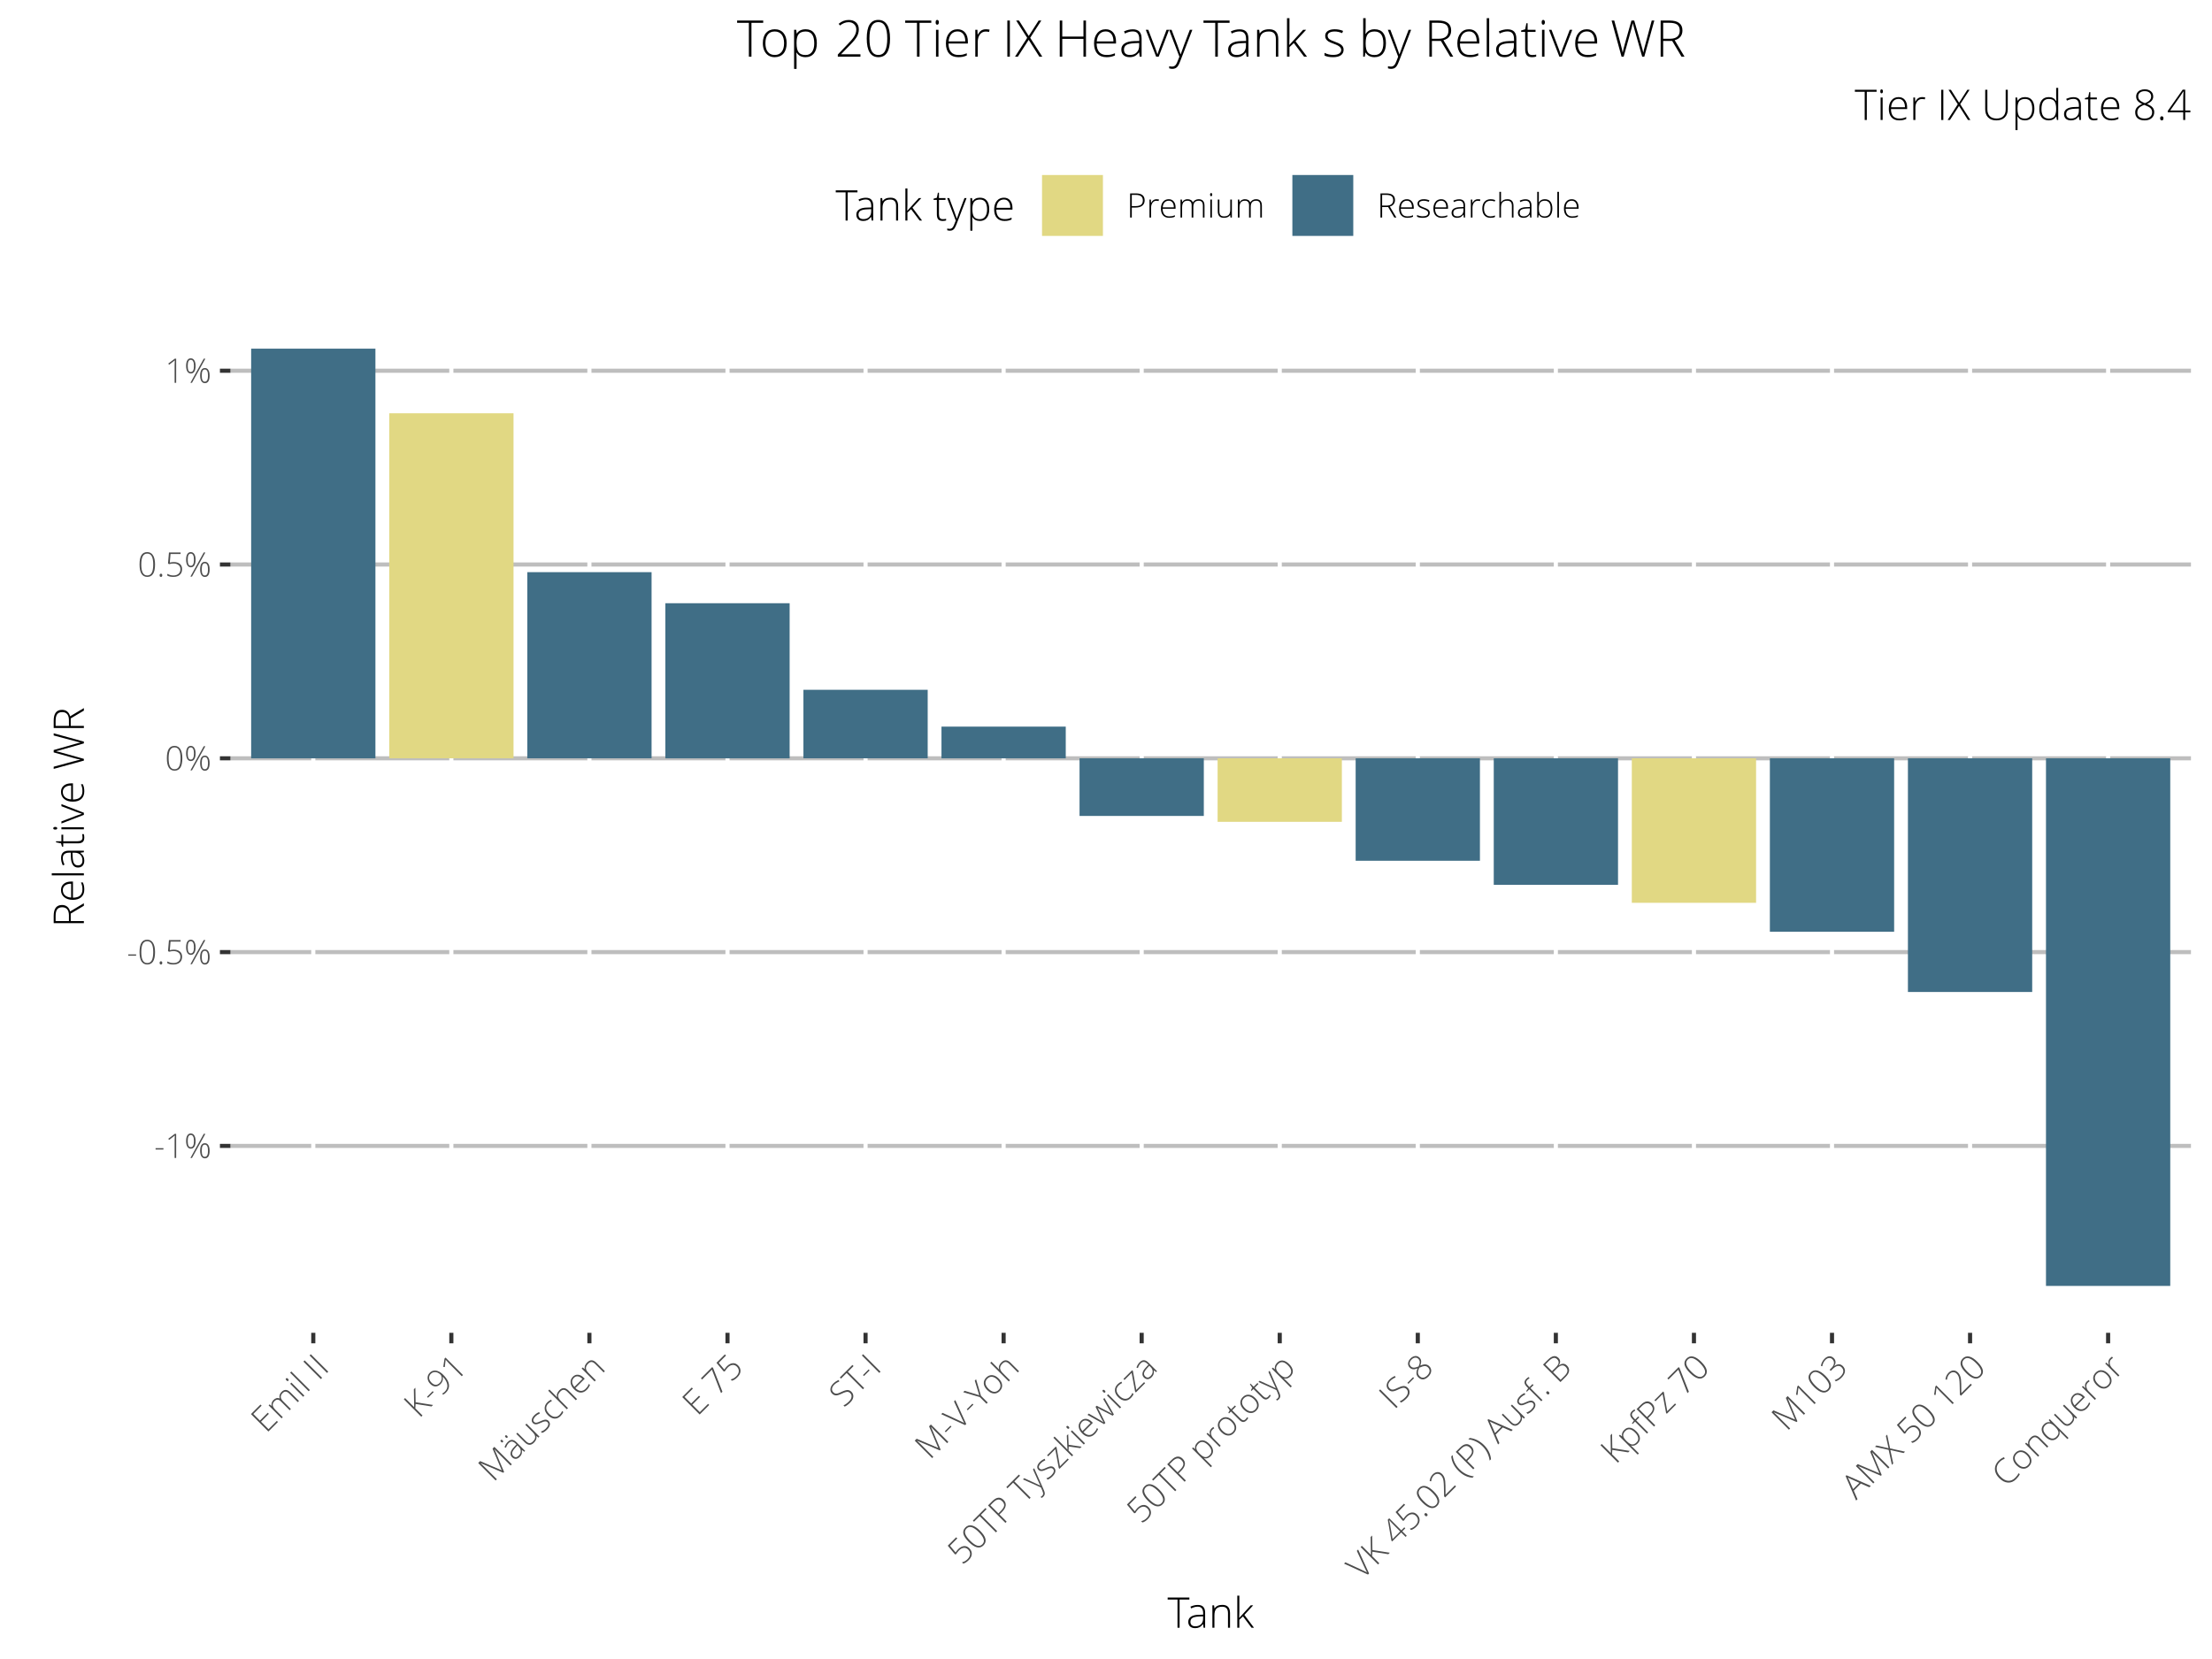
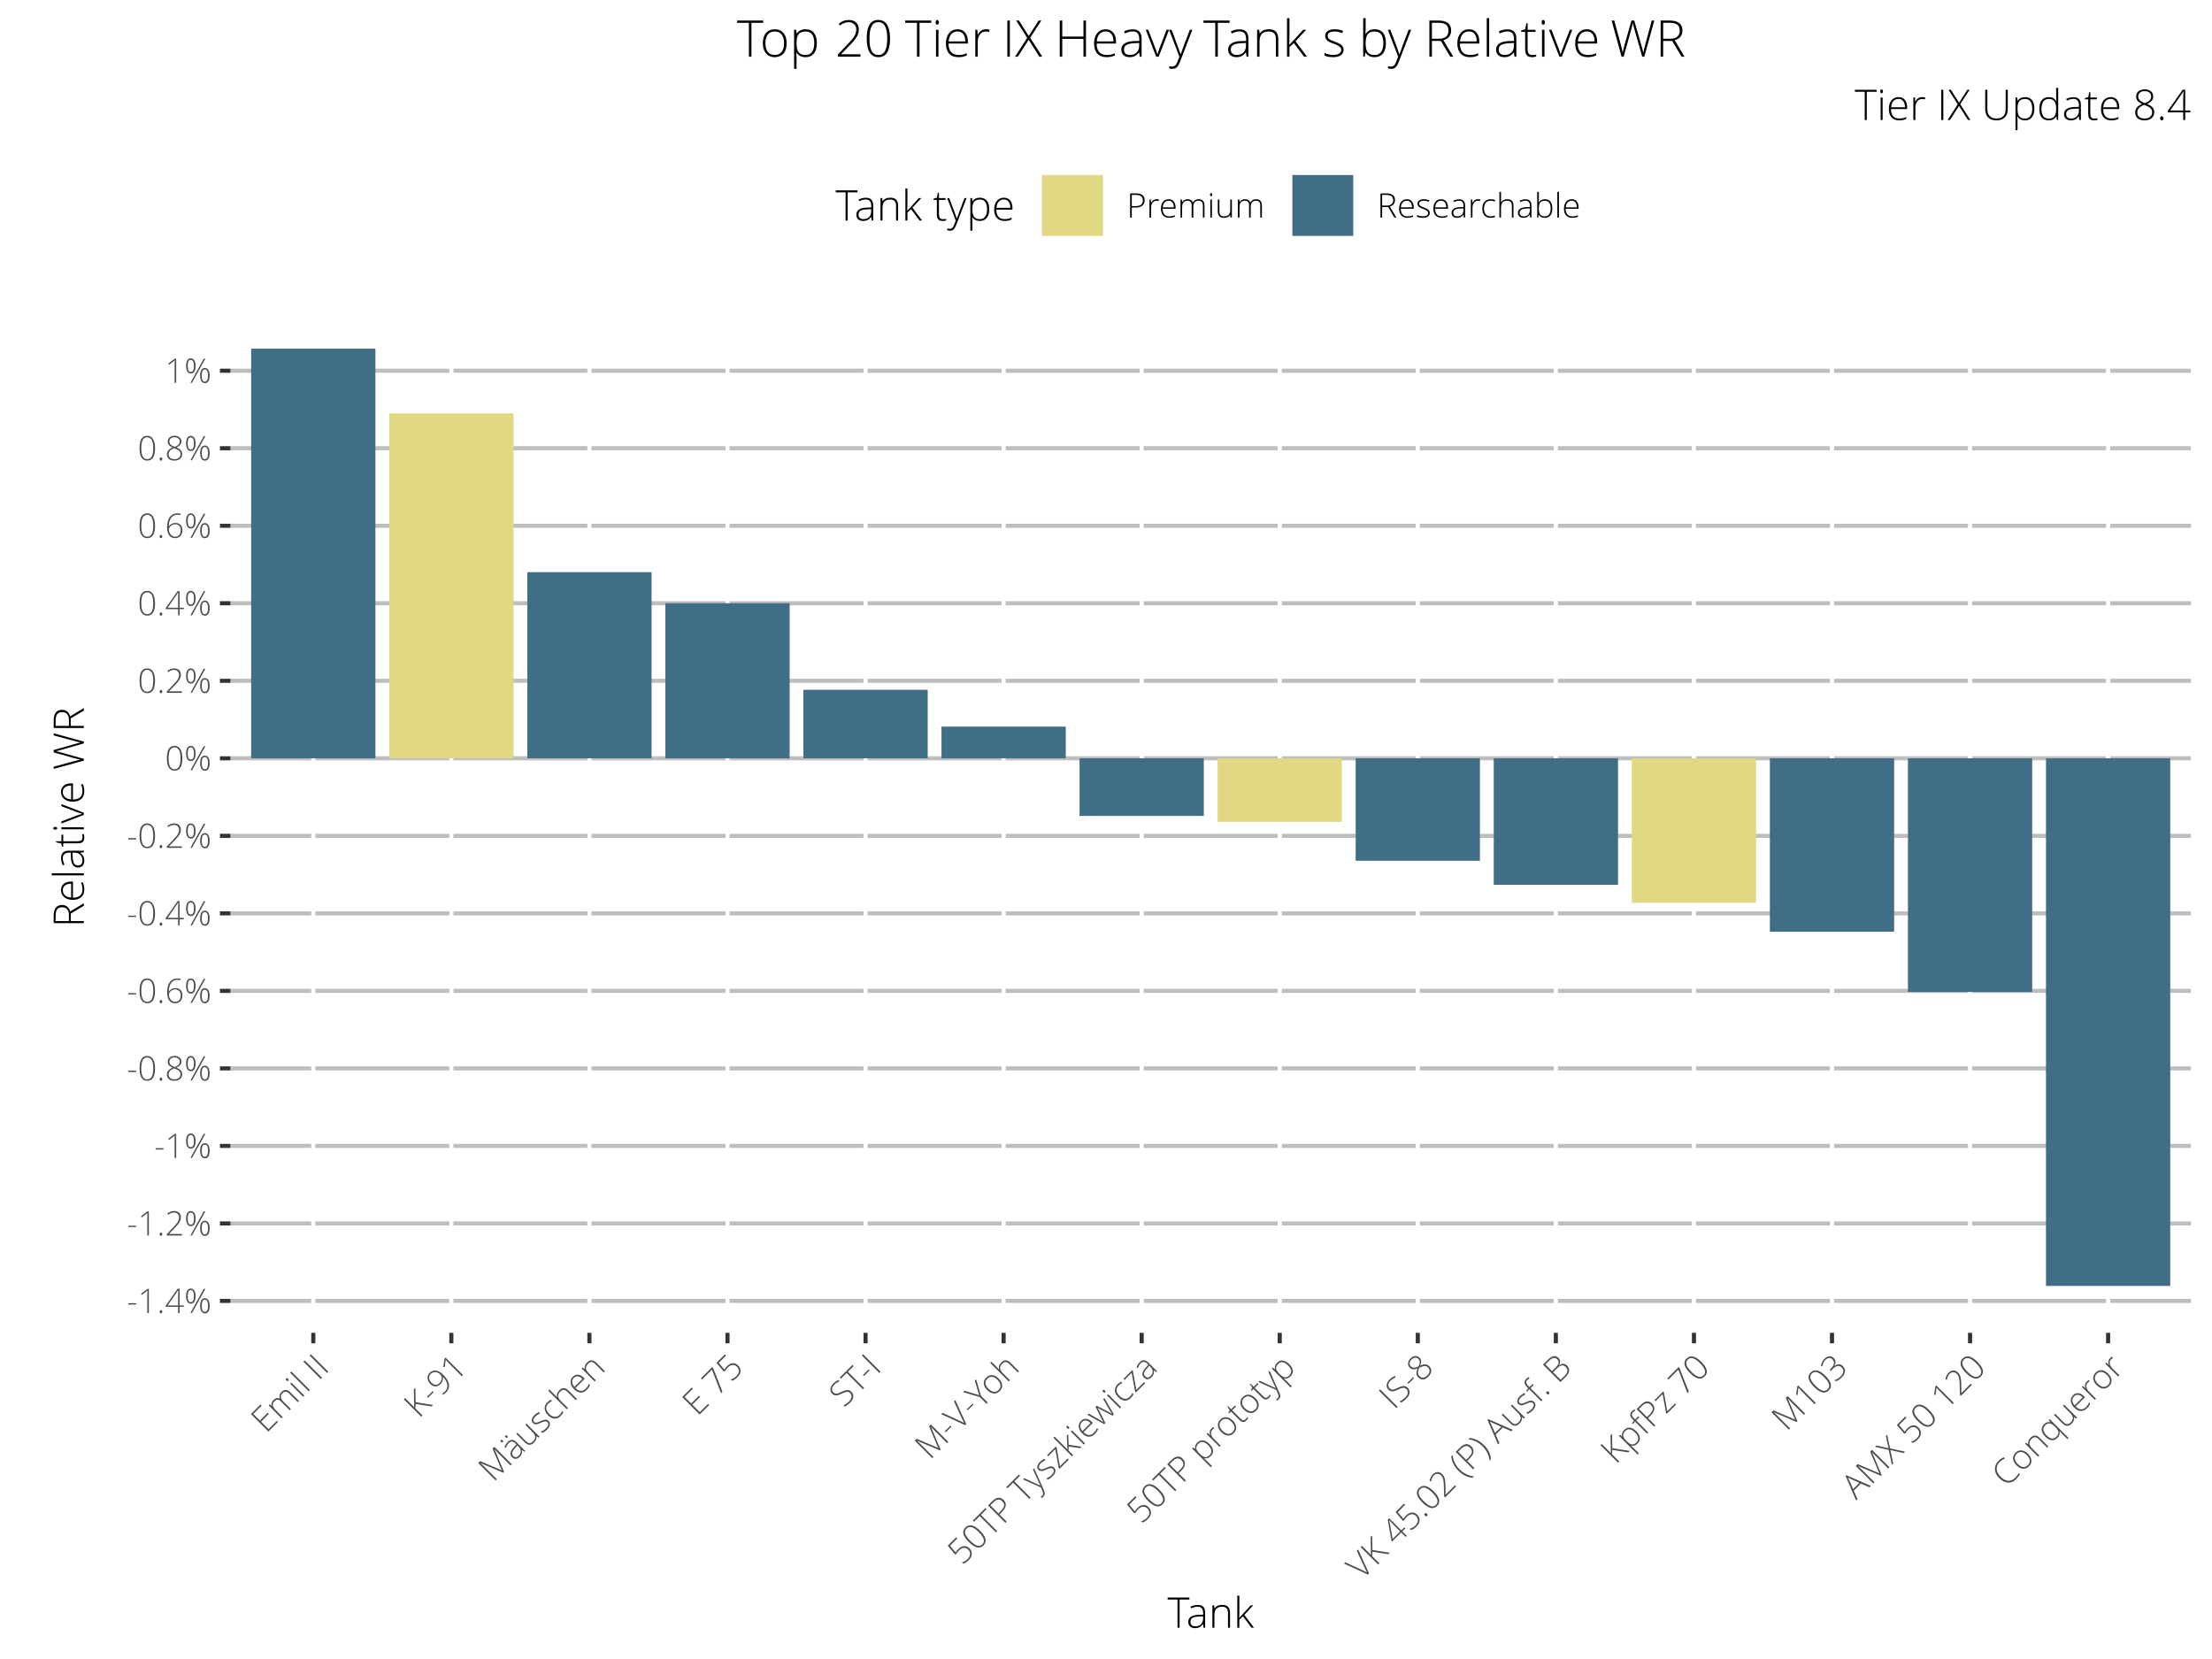
<svg xmlns="http://www.w3.org/2000/svg" class="svglite" width="576.00pt" height="432.00pt" viewBox="0 0 576.00 432.00">
  <defs>
    <style type="text/css">
    .svglite line, .svglite polyline, .svglite polygon, .svglite path, .svglite rect, .svglite circle {
      fill: none;
      stroke: #000000;
      stroke-linecap: round;
      stroke-linejoin: round;
      stroke-miterlimit: 10.00;
    }
    .svglite text {
      white-space: pre;
    }
  </style>
  </defs>
  <rect width="100%" height="100%" style="stroke: none; fill: #FFFFFF;" />
  <defs>
    <clipPath id="cpMC4wMHw1NzYuMDB8MC4wMHw0MzIuMDA=">
      <rect x="0.00" y="0.00" width="576.00" height="432.00" />
    </clipPath>
  </defs>
  <g clip-path="url(#cpMC4wMHw1NzYuMDB8MC4wMHw0MzIuMDA=)">
    <rect x="0.00" y="-0" width="576.00" height="432.00" style="stroke-width: 1.07; stroke: #FFFFFF; fill: #FFFFFF;" />
  </g>
  <defs>
    <clipPath id="cpNjAuMDF8NTcwLjUyfDc4LjU4fDM0Ny4wNg==">
      <rect x="60.01" y="78.58" width="510.51" height="268.48" />
    </clipPath>
  </defs>
  <g clip-path="url(#cpNjAuMDF8NTcwLjUyfDc4LjU4fDM0Ny4wNg==)">
    <rect x="60.01" y="78.58" width="510.51" height="268.48" style="stroke-width: 1.07; stroke: none;" />
-     <polyline points="60.01,323.62 570.52,323.62 " style="stroke-width: 0.53; stroke: #FFFFFF; stroke-linecap: butt;" />
-     <polyline points="60.01,273.16 570.52,273.16 " style="stroke-width: 0.53; stroke: #FFFFFF; stroke-linecap: butt;" />
-     <polyline points="60.01,222.70 570.52,222.70 " style="stroke-width: 0.53; stroke: #FFFFFF; stroke-linecap: butt;" />
-     <polyline points="60.01,172.23 570.52,172.23 " style="stroke-width: 0.53; stroke: #FFFFFF; stroke-linecap: butt;" />
-     <polyline points="60.01,121.77 570.52,121.77 " style="stroke-width: 0.53; stroke: #FFFFFF; stroke-linecap: butt;" />
+     <polyline points="60.01,328.67 570.52,328.67 " style="stroke-width: 0.53; stroke: #FFFFFF; stroke-linecap: butt;" />
+     <polyline points="60.01,308.48 570.52,308.48 " style="stroke-width: 0.53; stroke: #FFFFFF; stroke-linecap: butt;" />
+     <polyline points="60.01,288.30 570.52,288.30 " style="stroke-width: 0.53; stroke: #FFFFFF; stroke-linecap: butt;" />
+     <polyline points="60.01,268.11 570.52,268.11 " style="stroke-width: 0.53; stroke: #FFFFFF; stroke-linecap: butt;" />
+     <polyline points="60.01,247.93 570.52,247.93 " style="stroke-width: 0.53; stroke: #FFFFFF; stroke-linecap: butt;" />
+     <polyline points="60.01,227.74 570.52,227.74 " style="stroke-width: 0.53; stroke: #FFFFFF; stroke-linecap: butt;" />
+     <polyline points="60.01,207.56 570.52,207.56 " style="stroke-width: 0.53; stroke: #FFFFFF; stroke-linecap: butt;" />
+     <polyline points="60.01,187.37 570.52,187.37 " style="stroke-width: 0.53; stroke: #FFFFFF; stroke-linecap: butt;" />
+     <polyline points="60.01,167.19 570.52,167.19 " style="stroke-width: 0.53; stroke: #FFFFFF; stroke-linecap: butt;" />
+     <polyline points="60.01,147.00 570.52,147.00 " style="stroke-width: 0.53; stroke: #FFFFFF; stroke-linecap: butt;" />
+     <polyline points="60.01,126.82 570.52,126.82 " style="stroke-width: 0.53; stroke: #FFFFFF; stroke-linecap: butt;" />
+     <polyline points="60.01,106.63 570.52,106.63 " style="stroke-width: 0.53; stroke: #FFFFFF; stroke-linecap: butt;" />
+     <polyline points="60.01,86.44 570.52,86.44 " style="stroke-width: 0.53; stroke: #FFFFFF; stroke-linecap: butt;" />
+     <polyline points="60.01,338.76 570.52,338.76 " style="stroke-width: 1.07; stroke: #BEBEBE; stroke-linecap: butt;" />
+     <polyline points="60.01,318.58 570.52,318.58 " style="stroke-width: 1.07; stroke: #BEBEBE; stroke-linecap: butt;" />
    <polyline points="60.01,298.39 570.52,298.39 " style="stroke-width: 1.07; stroke: #BEBEBE; stroke-linecap: butt;" />
-     <polyline points="60.01,247.93 570.52,247.93 " style="stroke-width: 1.07; stroke: #BEBEBE; stroke-linecap: butt;" />
+     <polyline points="60.01,278.21 570.52,278.21 " style="stroke-width: 1.07; stroke: #BEBEBE; stroke-linecap: butt;" />
+     <polyline points="60.01,258.02 570.52,258.02 " style="stroke-width: 1.07; stroke: #BEBEBE; stroke-linecap: butt;" />
+     <polyline points="60.01,237.84 570.52,237.84 " style="stroke-width: 1.07; stroke: #BEBEBE; stroke-linecap: butt;" />
+     <polyline points="60.01,217.65 570.52,217.65 " style="stroke-width: 1.07; stroke: #BEBEBE; stroke-linecap: butt;" />
    <polyline points="60.01,197.46 570.52,197.46 " style="stroke-width: 1.07; stroke: #BEBEBE; stroke-linecap: butt;" />
-     <polyline points="60.01,147.00 570.52,147.00 " style="stroke-width: 1.07; stroke: #BEBEBE; stroke-linecap: butt;" />
+     <polyline points="60.01,177.28 570.52,177.28 " style="stroke-width: 1.07; stroke: #BEBEBE; stroke-linecap: butt;" />
+     <polyline points="60.01,157.09 570.52,157.09 " style="stroke-width: 1.07; stroke: #BEBEBE; stroke-linecap: butt;" />
+     <polyline points="60.01,136.91 570.52,136.91 " style="stroke-width: 1.07; stroke: #BEBEBE; stroke-linecap: butt;" />
+     <polyline points="60.01,116.72 570.52,116.72 " style="stroke-width: 1.07; stroke: #BEBEBE; stroke-linecap: butt;" />
    <polyline points="60.01,96.54 570.52,96.54 " style="stroke-width: 1.07; stroke: #BEBEBE; stroke-linecap: butt;" />
    <polyline points="81.58,347.06 81.58,78.58 " style="stroke-width: 1.07; stroke: #FFFFFF; stroke-linecap: butt;" />
    <polyline points="117.53,347.06 117.53,78.58 " style="stroke-width: 1.07; stroke: #FFFFFF; stroke-linecap: butt;" />
    <polyline points="153.48,347.06 153.48,78.58 " style="stroke-width: 1.07; stroke: #FFFFFF; stroke-linecap: butt;" />
    <polyline points="189.44,347.06 189.44,78.58 " style="stroke-width: 1.07; stroke: #FFFFFF; stroke-linecap: butt;" />
    <polyline points="225.39,347.06 225.39,78.58 " style="stroke-width: 1.07; stroke: #FFFFFF; stroke-linecap: butt;" />
    <polyline points="261.34,347.06 261.34,78.58 " style="stroke-width: 1.07; stroke: #FFFFFF; stroke-linecap: butt;" />
    <polyline points="297.29,347.06 297.29,78.58 " style="stroke-width: 1.07; stroke: #FFFFFF; stroke-linecap: butt;" />
    <polyline points="333.24,347.06 333.24,78.58 " style="stroke-width: 1.07; stroke: #FFFFFF; stroke-linecap: butt;" />
    <polyline points="369.19,347.06 369.19,78.58 " style="stroke-width: 1.07; stroke: #FFFFFF; stroke-linecap: butt;" />
    <polyline points="405.14,347.06 405.14,78.58 " style="stroke-width: 1.07; stroke: #FFFFFF; stroke-linecap: butt;" />
    <polyline points="441.10,347.06 441.10,78.58 " style="stroke-width: 1.07; stroke: #FFFFFF; stroke-linecap: butt;" />
    <polyline points="477.05,347.06 477.05,78.58 " style="stroke-width: 1.07; stroke: #FFFFFF; stroke-linecap: butt;" />
    <polyline points="513.00,347.06 513.00,78.58 " style="stroke-width: 1.07; stroke: #FFFFFF; stroke-linecap: butt;" />
    <polyline points="548.95,347.06 548.95,78.58 " style="stroke-width: 1.07; stroke: #FFFFFF; stroke-linecap: butt;" />
    <rect x="65.40" y="90.79" width="32.36" height="106.68" style="stroke-width: 1.07; stroke: none; stroke-linecap: butt; stroke-linejoin: miter; fill: #406E86;" />
    <rect x="101.36" y="107.62" width="32.36" height="89.84" style="stroke-width: 1.07; stroke: none; stroke-linecap: butt; stroke-linejoin: miter; fill: #E1D883;" />
    <rect x="137.31" y="148.99" width="32.36" height="48.47" style="stroke-width: 1.07; stroke: none; stroke-linecap: butt; stroke-linejoin: miter; fill: #406E86;" />
    <rect x="173.26" y="157.08" width="32.36" height="40.39" style="stroke-width: 1.07; stroke: none; stroke-linecap: butt; stroke-linejoin: miter; fill: #406E86;" />
    <rect x="209.21" y="179.62" width="32.36" height="17.84" style="stroke-width: 1.07; stroke: none; stroke-linecap: butt; stroke-linejoin: miter; fill: #406E86;" />
    <rect x="245.16" y="189.21" width="32.36" height="8.26" style="stroke-width: 1.07; stroke: none; stroke-linecap: butt; stroke-linejoin: miter; fill: #406E86;" />
    <rect x="281.11" y="197.46" width="32.36" height="15.01" style="stroke-width: 1.07; stroke: none; stroke-linecap: butt; stroke-linejoin: miter; fill: #406E86;" />
    <rect x="317.06" y="197.46" width="32.36" height="16.54" style="stroke-width: 1.07; stroke: none; stroke-linecap: butt; stroke-linejoin: miter; fill: #E1D883;" />
    <rect x="353.01" y="197.46" width="32.36" height="26.68" style="stroke-width: 1.07; stroke: none; stroke-linecap: butt; stroke-linejoin: miter; fill: #406E86;" />
    <rect x="388.97" y="197.46" width="32.36" height="32.95" style="stroke-width: 1.07; stroke: none; stroke-linecap: butt; stroke-linejoin: miter; fill: #406E86;" />
    <rect x="424.92" y="197.46" width="32.36" height="37.63" style="stroke-width: 1.07; stroke: none; stroke-linecap: butt; stroke-linejoin: miter; fill: #E1D883;" />
    <rect x="460.87" y="197.46" width="32.36" height="45.16" style="stroke-width: 1.07; stroke: none; stroke-linecap: butt; stroke-linejoin: miter; fill: #406E86;" />
    <rect x="496.82" y="197.46" width="32.36" height="60.85" style="stroke-width: 1.07; stroke: none; stroke-linecap: butt; stroke-linejoin: miter; fill: #406E86;" />
    <rect x="532.77" y="197.46" width="32.36" height="137.39" style="stroke-width: 1.07; stroke: none; stroke-linecap: butt; stroke-linejoin: miter; fill: #406E86;" />
  </g>
  <g clip-path="url(#cpMC4wMHw1NzYuMDB8MC4wMHw0MzIuMDA=)">
+     <text x="55.08" y="341.90" text-anchor="end" style="font-size: 8.80px; font-weight: 300;fill: #4D4D4D; font-family: &quot;Open Sans&quot;;" textLength="22.08px" lengthAdjust="spacingAndGlyphs">-1.4%</text>
+     <text x="55.08" y="321.72" text-anchor="end" style="font-size: 8.80px; font-weight: 300;fill: #4D4D4D; font-family: &quot;Open Sans&quot;;" textLength="22.08px" lengthAdjust="spacingAndGlyphs">-1.2%</text>
    <text x="55.08" y="301.53" text-anchor="end" style="font-size: 8.80px; font-weight: 300;fill: #4D4D4D; font-family: &quot;Open Sans&quot;;" textLength="14.95px" lengthAdjust="spacingAndGlyphs">-1%</text>
-     <text x="55.08" y="251.07" text-anchor="end" style="font-size: 8.80px; font-weight: 300;fill: #4D4D4D; font-family: &quot;Open Sans&quot;;" textLength="22.08px" lengthAdjust="spacingAndGlyphs">-0.5%</text>
+     <text x="55.08" y="281.35" text-anchor="end" style="font-size: 8.80px; font-weight: 300;fill: #4D4D4D; font-family: &quot;Open Sans&quot;;" textLength="22.08px" lengthAdjust="spacingAndGlyphs">-0.8%</text>
+     <text x="55.08" y="261.16" text-anchor="end" style="font-size: 8.80px; font-weight: 300;fill: #4D4D4D; font-family: &quot;Open Sans&quot;;" textLength="22.08px" lengthAdjust="spacingAndGlyphs">-0.6%</text>
+     <text x="55.08" y="240.97" text-anchor="end" style="font-size: 8.80px; font-weight: 300;fill: #4D4D4D; font-family: &quot;Open Sans&quot;;" textLength="22.08px" lengthAdjust="spacingAndGlyphs">-0.4%</text>
+     <text x="55.08" y="220.79" text-anchor="end" style="font-size: 8.80px; font-weight: 300;fill: #4D4D4D; font-family: &quot;Open Sans&quot;;" textLength="22.08px" lengthAdjust="spacingAndGlyphs">-0.2%</text>
    <text x="55.08" y="200.60" text-anchor="end" style="font-size: 8.80px; font-weight: 300;fill: #4D4D4D; font-family: &quot;Open Sans&quot;;" textLength="12.12px" lengthAdjust="spacingAndGlyphs">0%</text>
-     <text x="55.08" y="150.14" text-anchor="end" style="font-size: 8.80px; font-weight: 300;fill: #4D4D4D; font-family: &quot;Open Sans&quot;;" textLength="19.25px" lengthAdjust="spacingAndGlyphs">0.5%</text>
+     <text x="55.08" y="180.42" text-anchor="end" style="font-size: 8.80px; font-weight: 300;fill: #4D4D4D; font-family: &quot;Open Sans&quot;;" textLength="19.25px" lengthAdjust="spacingAndGlyphs">0.2%</text>
+     <text x="55.08" y="160.23" text-anchor="end" style="font-size: 8.80px; font-weight: 300;fill: #4D4D4D; font-family: &quot;Open Sans&quot;;" textLength="19.25px" lengthAdjust="spacingAndGlyphs">0.4%</text>
+     <text x="55.08" y="140.05" text-anchor="end" style="font-size: 8.80px; font-weight: 300;fill: #4D4D4D; font-family: &quot;Open Sans&quot;;" textLength="19.25px" lengthAdjust="spacingAndGlyphs">0.6%</text>
+     <text x="55.08" y="119.86" text-anchor="end" style="font-size: 8.80px; font-weight: 300;fill: #4D4D4D; font-family: &quot;Open Sans&quot;;" textLength="19.25px" lengthAdjust="spacingAndGlyphs">0.8%</text>
    <text x="55.08" y="99.68" text-anchor="end" style="font-size: 8.80px; font-weight: 300;fill: #4D4D4D; font-family: &quot;Open Sans&quot;;" textLength="12.12px" lengthAdjust="spacingAndGlyphs">1%</text>
+     <polyline points="57.27,338.76 60.01,338.76 " style="stroke-width: 1.07; stroke: #333333; stroke-linecap: butt;" />
+     <polyline points="57.27,318.58 60.01,318.58 " style="stroke-width: 1.07; stroke: #333333; stroke-linecap: butt;" />
    <polyline points="57.27,298.39 60.01,298.39 " style="stroke-width: 1.07; stroke: #333333; stroke-linecap: butt;" />
-     <polyline points="57.27,247.93 60.01,247.93 " style="stroke-width: 1.07; stroke: #333333; stroke-linecap: butt;" />
+     <polyline points="57.27,278.21 60.01,278.21 " style="stroke-width: 1.07; stroke: #333333; stroke-linecap: butt;" />
+     <polyline points="57.27,258.02 60.01,258.02 " style="stroke-width: 1.07; stroke: #333333; stroke-linecap: butt;" />
+     <polyline points="57.27,237.84 60.01,237.84 " style="stroke-width: 1.07; stroke: #333333; stroke-linecap: butt;" />
+     <polyline points="57.27,217.65 60.01,217.65 " style="stroke-width: 1.07; stroke: #333333; stroke-linecap: butt;" />
    <polyline points="57.27,197.46 60.01,197.46 " style="stroke-width: 1.07; stroke: #333333; stroke-linecap: butt;" />
-     <polyline points="57.27,147.00 60.01,147.00 " style="stroke-width: 1.07; stroke: #333333; stroke-linecap: butt;" />
+     <polyline points="57.27,177.28 60.01,177.28 " style="stroke-width: 1.07; stroke: #333333; stroke-linecap: butt;" />
+     <polyline points="57.27,157.09 60.01,157.09 " style="stroke-width: 1.07; stroke: #333333; stroke-linecap: butt;" />
+     <polyline points="57.27,136.91 60.01,136.91 " style="stroke-width: 1.07; stroke: #333333; stroke-linecap: butt;" />
+     <polyline points="57.27,116.72 60.01,116.72 " style="stroke-width: 1.07; stroke: #333333; stroke-linecap: butt;" />
    <polyline points="57.27,96.54 60.01,96.54 " style="stroke-width: 1.07; stroke: #333333; stroke-linecap: butt;" />
    <polyline points="81.58,349.80 81.58,347.06 " style="stroke-width: 1.07; stroke: #333333; stroke-linecap: butt;" />
    <polyline points="117.53,349.80 117.53,347.06 " style="stroke-width: 1.07; stroke: #333333; stroke-linecap: butt;" />
    <polyline points="153.48,349.80 153.48,347.06 " style="stroke-width: 1.07; stroke: #333333; stroke-linecap: butt;" />
    <polyline points="189.44,349.80 189.44,347.06 " style="stroke-width: 1.07; stroke: #333333; stroke-linecap: butt;" />
    <polyline points="225.39,349.80 225.39,347.06 " style="stroke-width: 1.07; stroke: #333333; stroke-linecap: butt;" />
    <polyline points="261.34,349.80 261.34,347.06 " style="stroke-width: 1.07; stroke: #333333; stroke-linecap: butt;" />
    <polyline points="297.29,349.80 297.29,347.06 " style="stroke-width: 1.07; stroke: #333333; stroke-linecap: butt;" />
    <polyline points="333.24,349.80 333.24,347.06 " style="stroke-width: 1.07; stroke: #333333; stroke-linecap: butt;" />
    <polyline points="369.19,349.80 369.19,347.06 " style="stroke-width: 1.07; stroke: #333333; stroke-linecap: butt;" />
    <polyline points="405.14,349.80 405.14,347.06 " style="stroke-width: 1.07; stroke: #333333; stroke-linecap: butt;" />
    <polyline points="441.10,349.80 441.10,347.06 " style="stroke-width: 1.07; stroke: #333333; stroke-linecap: butt;" />
    <polyline points="477.05,349.80 477.05,347.06 " style="stroke-width: 1.07; stroke: #333333; stroke-linecap: butt;" />
    <polyline points="513.00,349.80 513.00,347.06 " style="stroke-width: 1.07; stroke: #333333; stroke-linecap: butt;" />
    <polyline points="548.95,349.80 548.95,347.06 " style="stroke-width: 1.07; stroke: #333333; stroke-linecap: butt;" />
    <text transform="translate(86.12,356.54) rotate(-45)" text-anchor="end" style="font-size: 9.00px; font-weight: 300;fill: #4D4D4D; font-family: &quot;Open Sans&quot;;" textLength="23.87px" lengthAdjust="spacingAndGlyphs">Emil II</text>
    <text transform="translate(122.07,356.54) rotate(-45)" text-anchor="end" style="font-size: 9.00px; font-weight: 300;fill: #4D4D4D; font-family: &quot;Open Sans&quot;;" textLength="18.40px" lengthAdjust="spacingAndGlyphs">K-91</text>
    <text transform="translate(158.03,356.54) rotate(-45)" text-anchor="end" style="font-size: 9.00px; font-weight: 300;fill: #4D4D4D; font-family: &quot;Open Sans&quot;;" textLength="41.89px" lengthAdjust="spacingAndGlyphs">Mäuschen</text>
    <text transform="translate(193.98,356.54) rotate(-45)" text-anchor="end" style="font-size: 9.00px; font-weight: 300;fill: #4D4D4D; font-family: &quot;Open Sans&quot;;" textLength="17.59px" lengthAdjust="spacingAndGlyphs">E 75</text>
    <text transform="translate(229.93,356.54) rotate(-45)" text-anchor="end" style="font-size: 9.00px; font-weight: 300;fill: #4D4D4D; font-family: &quot;Open Sans&quot;;" textLength="14.80px" lengthAdjust="spacingAndGlyphs">ST-I</text>
    <text transform="translate(265.88,356.54) rotate(-45)" text-anchor="end" style="font-size: 9.00px; font-weight: 300;fill: #4D4D4D; font-family: &quot;Open Sans&quot;;" textLength="34.09px" lengthAdjust="spacingAndGlyphs">M-V-Yoh</text>
    <text transform="translate(301.83,356.54) rotate(-45)" text-anchor="end" style="font-size: 9.00px; font-weight: 300;fill: #4D4D4D; font-family: &quot;Open Sans&quot;;" textLength="72.89px" lengthAdjust="spacingAndGlyphs">50TP Tyszkiewicza</text>
    <text transform="translate(337.78,356.54) rotate(-45)" text-anchor="end" style="font-size: 9.00px; font-weight: 300;fill: #4D4D4D; font-family: &quot;Open Sans&quot;;" textLength="57.53px" lengthAdjust="spacingAndGlyphs">50TP prototyp</text>
    <text transform="translate(373.73,356.54) rotate(-45)" text-anchor="end" style="font-size: 9.00px; font-weight: 300;fill: #4D4D4D; font-family: &quot;Open Sans&quot;;" textLength="15.21px" lengthAdjust="spacingAndGlyphs">IS-8</text>
    <text transform="translate(409.69,356.54) rotate(-45)" text-anchor="end" style="font-size: 9.00px; font-weight: 300;fill: #4D4D4D; font-family: &quot;Open Sans&quot;;" textLength="78.05px" lengthAdjust="spacingAndGlyphs">VK 45.02 (P) Ausf. B</text>
    <text transform="translate(445.64,356.54) rotate(-45)" text-anchor="end" style="font-size: 9.00px; font-weight: 300;fill: #4D4D4D; font-family: &quot;Open Sans&quot;;" textLength="35.32px" lengthAdjust="spacingAndGlyphs">KpfPz 70</text>
    <text transform="translate(481.59,356.54) rotate(-45)" text-anchor="end" style="font-size: 9.00px; font-weight: 300;fill: #4D4D4D; font-family: &quot;Open Sans&quot;;" textLength="23.19px" lengthAdjust="spacingAndGlyphs">M103</text>
    <text transform="translate(517.54,356.54) rotate(-45)" text-anchor="end" style="font-size: 9.00px; font-weight: 300;fill: #4D4D4D; font-family: &quot;Open Sans&quot;;" textLength="48.40px" lengthAdjust="spacingAndGlyphs">AMX 50 120</text>
    <text transform="translate(553.49,356.54) rotate(-45)" text-anchor="end" style="font-size: 9.00px; font-weight: 300;fill: #4D4D4D; font-family: &quot;Open Sans&quot;;" textLength="44.07px" lengthAdjust="spacingAndGlyphs">Conqueror</text>
    <text x="315.27" y="423.86" text-anchor="middle" style="font-size: 11.00px; font-weight: 300; font-family: &quot;Open Sans&quot;;" textLength="23.41px" lengthAdjust="spacingAndGlyphs">Tank</text>
    <text transform="translate(21.84,212.82) rotate(-90)" text-anchor="middle" style="font-size: 11.00px; font-weight: 300; font-family: &quot;Open Sans&quot;;" textLength="57.36px" lengthAdjust="spacingAndGlyphs">Relative WR</text>
    <rect x="212.10" y="39.38" width="206.33" height="28.24" style="stroke-width: 1.07; stroke: none; fill: #FFFFFF;" />
    <text x="217.58" y="57.43" style="font-size: 11.00px; font-weight: 300; font-family: &quot;Open Sans&quot;;" textLength="47.58px" lengthAdjust="spacingAndGlyphs">Tank type</text>
    <rect x="270.63" y="44.86" width="17.28" height="17.28" style="stroke-width: 1.07; stroke: none;" />
    <rect x="271.34" y="45.57" width="15.86" height="15.86" style="stroke-width: 1.07; stroke: none; stroke-linecap: butt; stroke-linejoin: miter; fill: #E1D883;" />
    <rect x="335.82" y="44.86" width="17.28" height="17.28" style="stroke-width: 1.07; stroke: none;" />
    <rect x="336.53" y="45.57" width="15.86" height="15.86" style="stroke-width: 1.07; stroke: none; stroke-linecap: butt; stroke-linejoin: miter; fill: #406E86;" />
    <text x="293.39" y="56.64" style="font-size: 8.80px; font-weight: 300; font-family: &quot;Open Sans&quot;;" textLength="36.12px" lengthAdjust="spacingAndGlyphs">Premium</text>
    <text x="358.58" y="56.64" style="font-size: 8.80px; font-weight: 300; font-family: &quot;Open Sans&quot;;" textLength="53.16px" lengthAdjust="spacingAndGlyphs">Researchable</text>
    <text x="570.52" y="31.24" text-anchor="end" style="font-size: 11.00px; font-weight: 300; font-family: &quot;Open Sans&quot;;" textLength="87.57px" lengthAdjust="spacingAndGlyphs">Tier IX Update 8.4</text>
    <text x="191.88" y="14.76" style="font-size: 13.20px; font-weight: 300; font-family: &quot;Open Sans&quot;;" textLength="22.50px" lengthAdjust="spacingAndGlyphs">Top</text>
    <text x="217.43" y="14.76" style="font-size: 13.20px; font-weight: 300; font-family: &quot;Open Sans&quot;;" textLength="15.06px" lengthAdjust="spacingAndGlyphs">20</text>
    <text x="235.65" y="14.76" style="font-size: 13.20px; font-weight: 300; font-family: &quot;Open Sans&quot;;" textLength="22.28px" lengthAdjust="spacingAndGlyphs">Tier</text>
    <text x="260.98" y="14.76" style="font-size: 13.20px; font-weight: 300; font-family: &quot;Open Sans&quot;;" textLength="10.42px" lengthAdjust="spacingAndGlyphs">IX</text>
    <text x="274.63" y="14.76" style="font-size: 13.20px; font-weight: 300; font-family: &quot;Open Sans&quot;;" textLength="35.84px" lengthAdjust="spacingAndGlyphs">Heavy</text>
    <text x="313.32" y="14.76" style="font-size: 13.20px; font-weight: 300; font-family: &quot;Open Sans&quot;;" textLength="28.07px" lengthAdjust="spacingAndGlyphs">Tank</text>
    <text x="344.36" y="14.76" style="font-size: 13.20px; font-weight: 300; font-family: &quot;Open Sans&quot;;" textLength="6.14px" lengthAdjust="spacingAndGlyphs">s</text>
    <text x="353.80" y="14.76" style="font-size: 13.20px; font-weight: 300; font-family: &quot;Open Sans&quot;;" textLength="13.90px" lengthAdjust="spacingAndGlyphs">by</text>
    <text x="370.88" y="14.76" style="font-size: 13.20px; font-weight: 300; font-family: &quot;Open Sans&quot;;" textLength="45.76px" lengthAdjust="spacingAndGlyphs">Relative</text>
    <text x="419.33" y="14.76" style="font-size: 13.20px; font-weight: 300; font-family: &quot;Open Sans&quot;;" textLength="19.61px" lengthAdjust="spacingAndGlyphs">WR</text>
  </g>
</svg>
